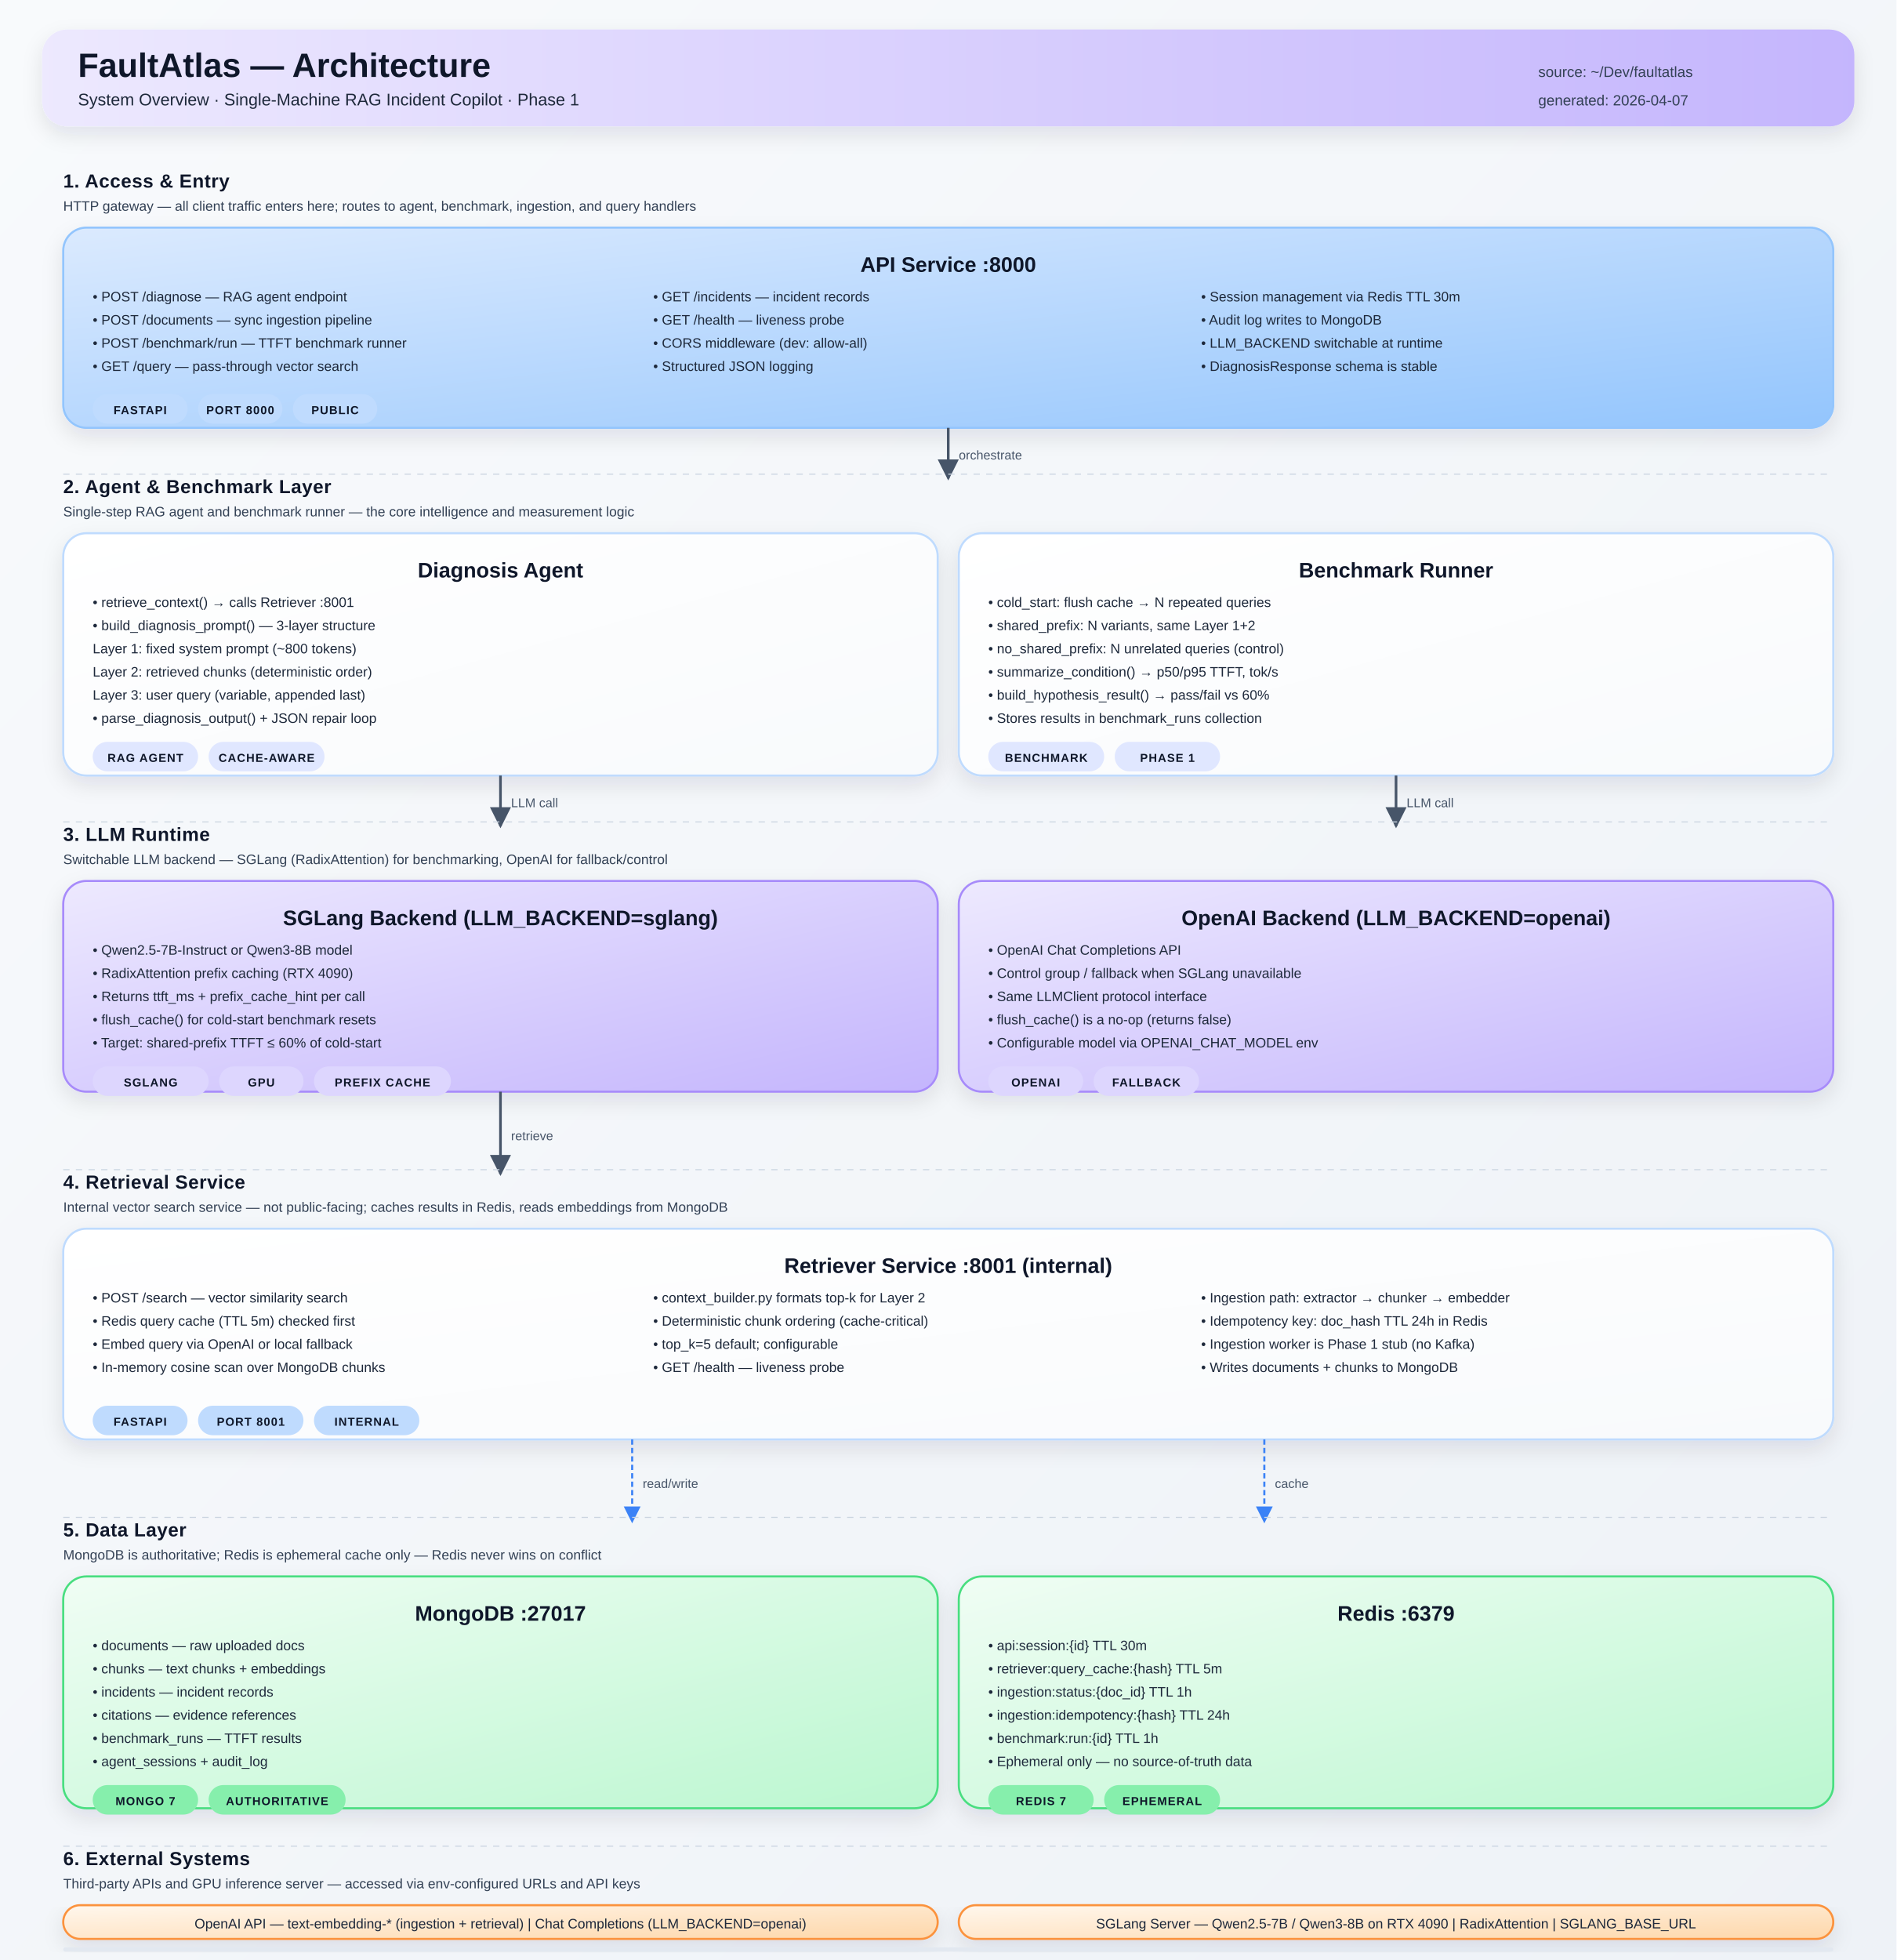
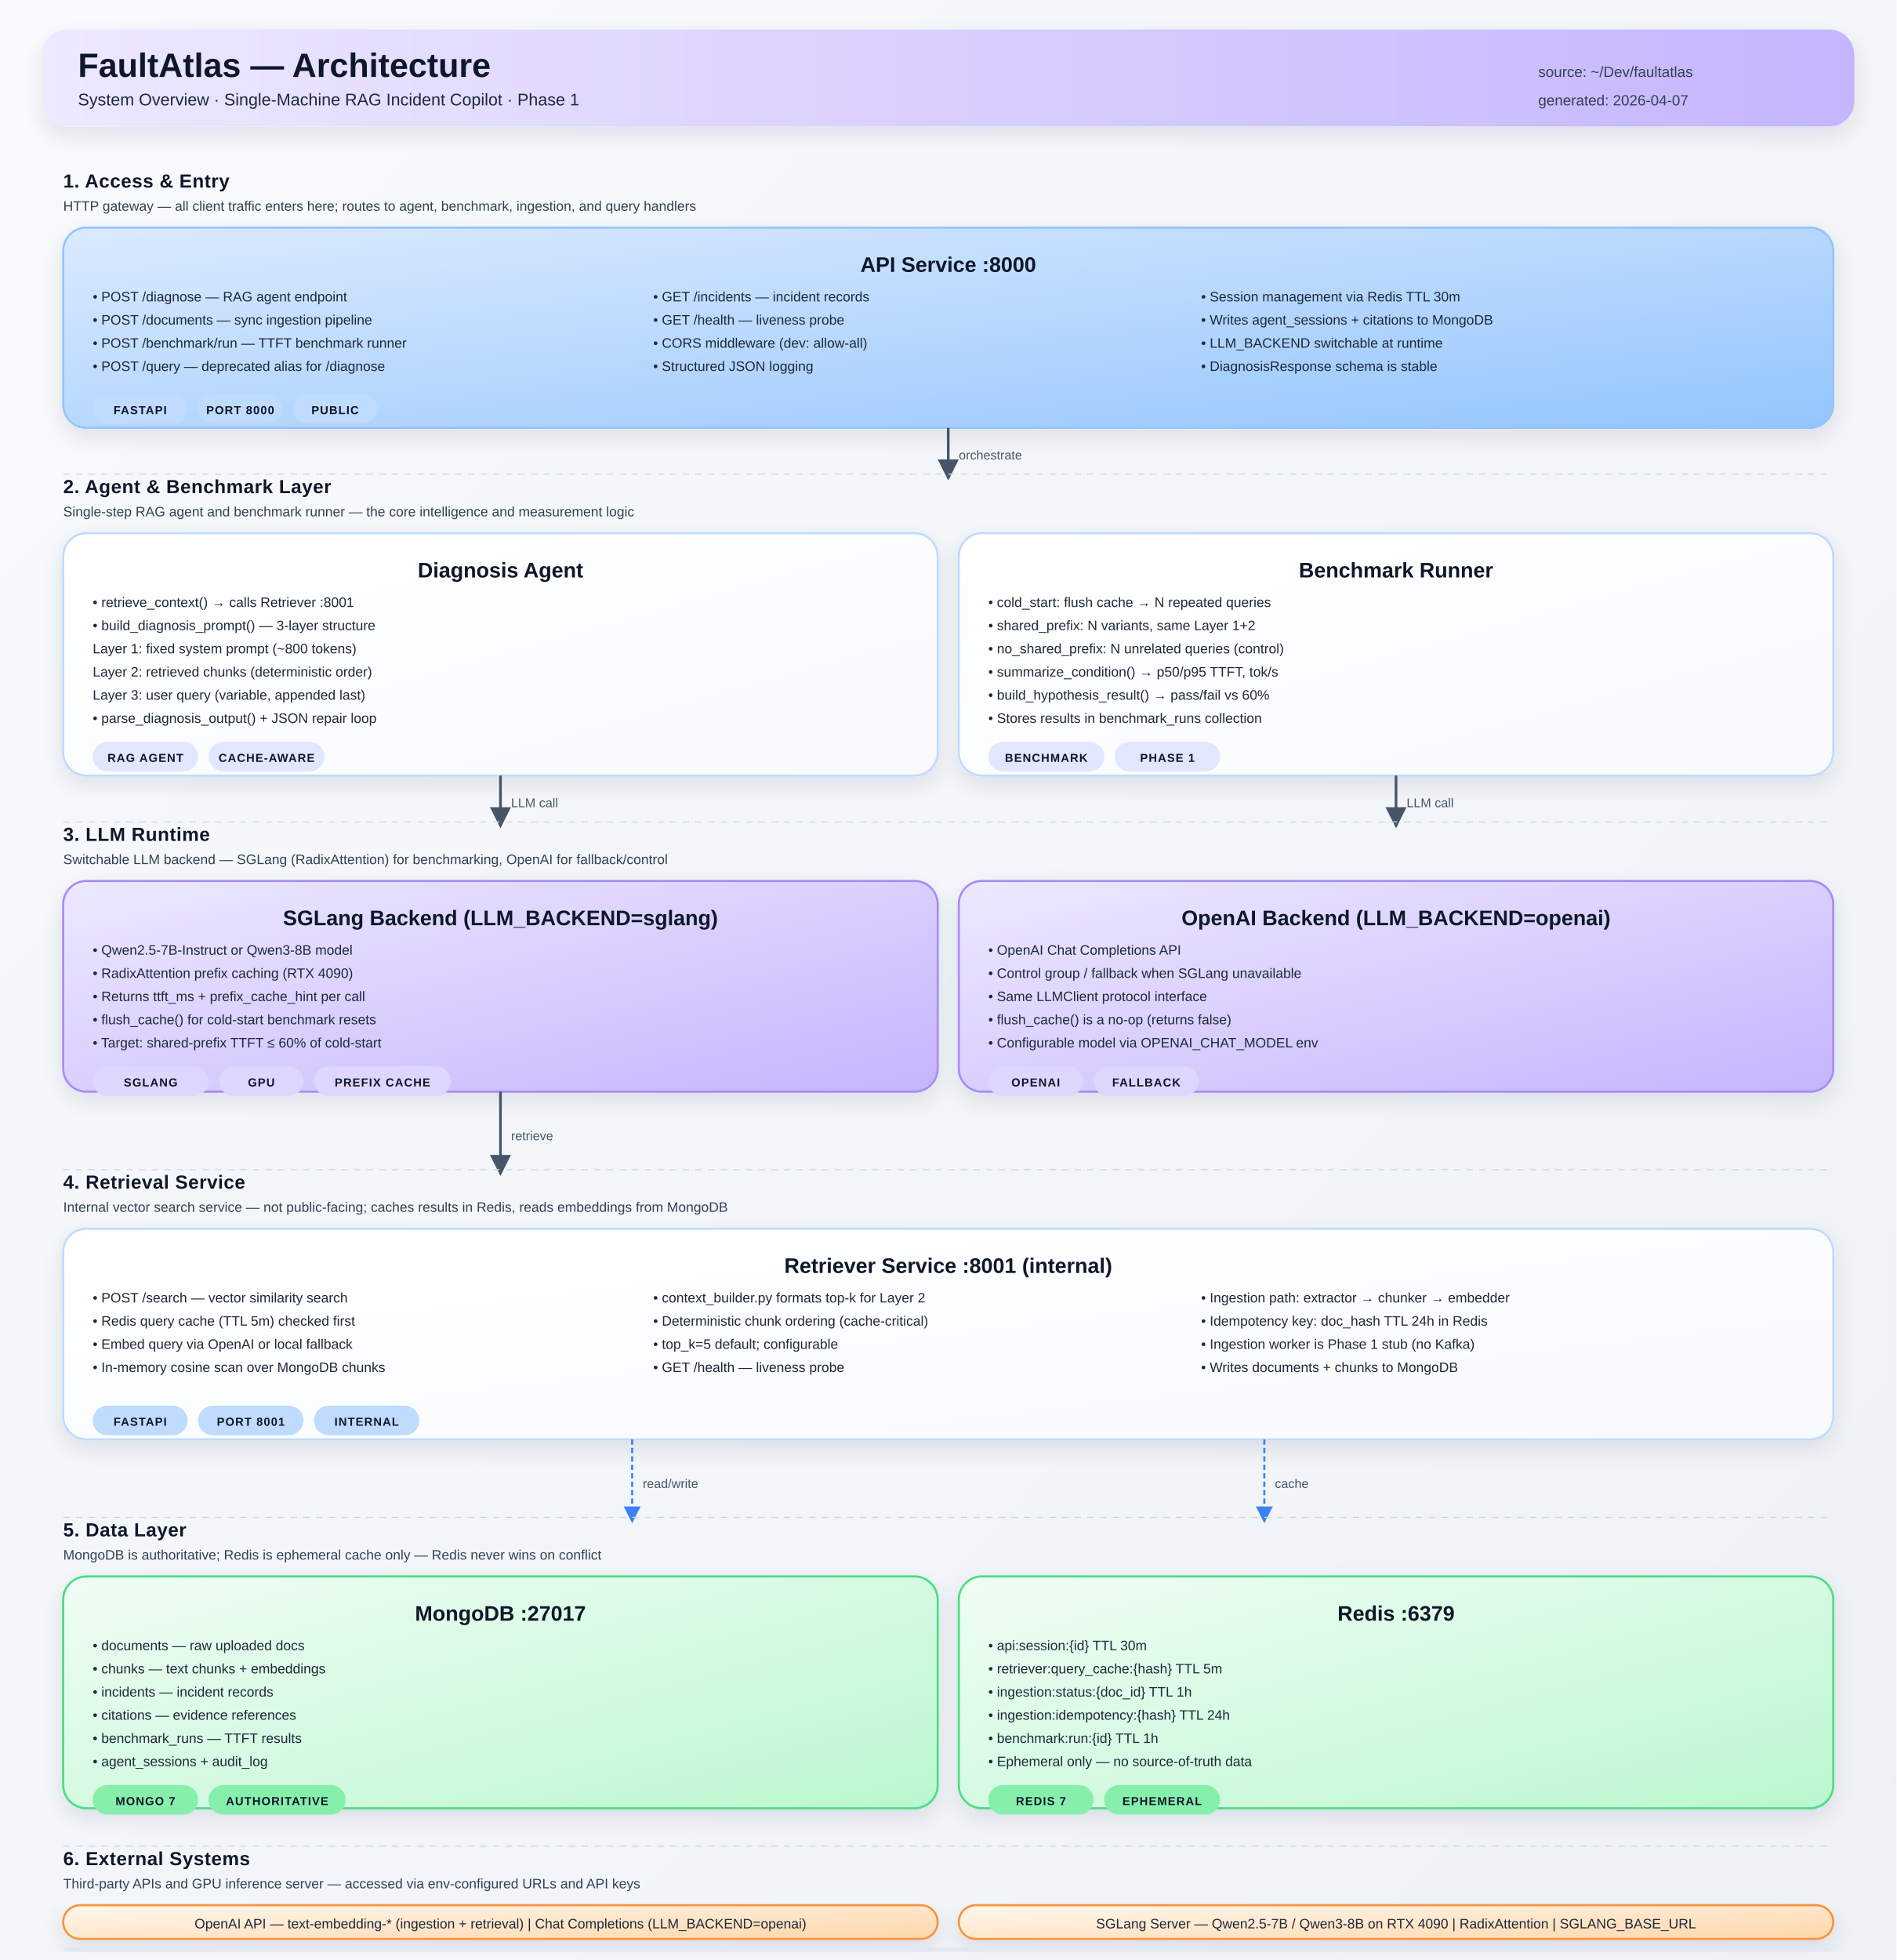
<svg xmlns="http://www.w3.org/2000/svg" width="1800" height="1860" viewBox="0 0 1800 1860" role="img" aria-labelledby="arch-title arch-desc">
  <defs>
    <linearGradient id="bg" x1="0%" y1="0%" x2="100%" y2="100%">
      <stop offset="0%" stop-color="#f8fafc" />
      <stop offset="100%" stop-color="#eef2f7" />
    </linearGradient>
    <linearGradient id="headerGrad" x1="0%" y1="0%" x2="100%" y2="0%">
      <stop offset="0%" stop-color="#ede9fe" />
      <stop offset="100%" stop-color="#c4b5fd" />
    </linearGradient>
    <linearGradient id="portalGrad" x1="0%" y1="0%" x2="100%" y2="100%">
      <stop offset="0%" stop-color="#dbeafe" />
      <stop offset="100%" stop-color="#93c5fd" />
    </linearGradient>
    <linearGradient id="agentGrad" x1="0%" y1="0%" x2="100%" y2="100%">
      <stop offset="0%" stop-color="#ffffff" />
      <stop offset="100%" stop-color="#f8fafc" />
    </linearGradient>
    <linearGradient id="runtimeGrad" x1="0%" y1="0%" x2="100%" y2="100%">
      <stop offset="0%" stop-color="#ede9fe" />
      <stop offset="100%" stop-color="#c4b5fd" />
    </linearGradient>
    <linearGradient id="dataGrad" x1="0%" y1="0%" x2="100%" y2="100%">
      <stop offset="0%" stop-color="#f0fdf4" />
      <stop offset="100%" stop-color="#bbf7d0" />
    </linearGradient>
    <linearGradient id="extGrad" x1="0%" y1="0%" x2="100%" y2="100%">
      <stop offset="0%" stop-color="#fff7ed" />
      <stop offset="100%" stop-color="#fed7aa" />
    </linearGradient>
    <linearGradient id="monitorGrad" x1="0%" y1="0%" x2="100%" y2="100%">
      <stop offset="0%" stop-color="#fef3c7" />
      <stop offset="100%" stop-color="#fde68a" />
    </linearGradient>
    <linearGradient id="repoGrad" x1="0%" y1="0%" x2="100%" y2="100%">
      <stop offset="0%" stop-color="#ecfeff" />
      <stop offset="100%" stop-color="#cffafe" />
    </linearGradient>
    <filter id="shadow" x="-20%" y="-20%" width="140%" height="160%">
      <feDropShadow dx="0" dy="8" stdDeviation="10" flood-color="#0f172a" flood-opacity="0.10" />
    </filter>
    <marker id="arrow" viewBox="0 0 10 10" refX="9" refY="5" markerWidth="8" markerHeight="8" orient="auto-start-reverse">
      <path d="M 0 0 L 10 5 L 0 10 z" fill="#475569" />
    </marker>
    <marker id="arrow-blue" viewBox="0 0 10 10" refX="9" refY="5" markerWidth="8" markerHeight="8" orient="auto-start-reverse">
      <path d="M 0 0 L 10 5 L 0 10 z" fill="#3b82f6" />
    </marker>
    <style>
      .arch-title    { font: 700 32px 'Helvetica Neue', Arial, sans-serif; fill: #0f172a; }
      .arch-subtitle { font: 500 16px 'Helvetica Neue', Arial, sans-serif; fill: #1e293b; }
      .arch-meta     { font: 500 14px 'Helvetica Neue', Arial, sans-serif; fill: #334155; }
      .sec-title     { font: 700 18px 'Helvetica Neue', Arial, sans-serif; fill: #0f172a; letter-spacing: 0.4px; }
      .sec-caption   { font: 500 13px 'Helvetica Neue', Arial, sans-serif; fill: #334155; }
      .box-title     { font: 700 20px 'Helvetica Neue', Arial, sans-serif; fill: #0f172a; }
      .box-body      { font: 500 13px 'Helvetica Neue', Arial, sans-serif; fill: #1e293b; }
      .box-small     { font: 500 12px 'Helvetica Neue', Arial, sans-serif; fill: #334155; }
      .mono          { font: 600 12px Menlo, Monaco, Consolas, monospace; fill: #0f172a; }
      .pill          { font: 700 11px 'Helvetica Neue', Arial, sans-serif; fill: #0f172a; letter-spacing: 0.8px; }
      .flow-label    { font: 500 12px 'Helvetica Neue', Arial, sans-serif; fill: #475569; }
      .divider       { stroke: #cbd5e1; stroke-width: 1; stroke-dasharray: 6 6; }
      .connector     { stroke: #475569; stroke-width: 2.5; fill: none; marker-end: url(#arrow); }
      .soft-conn     { stroke: #64748b; stroke-width: 2; fill: none; marker-end: url(#arrow); }
      .data-conn     { stroke: #3b82f6; stroke-width: 2; fill: none; stroke-dasharray: 5 3; marker-end: url(#arrow-blue); }
      .async-conn    { stroke: #94a3b8; stroke-width: 1.5; fill: none; stroke-dasharray: 6 3; marker-end: url(#arrow); }
    </style>
  </defs>
  <rect width="1800" height="1860" fill="url(#bg)" />
  <rect x="40" y="28" width="1720" height="92" rx="24" fill="url(#headerGrad)" filter="url(#shadow)" />
  <text x="74" y="73" class="arch-title">FaultAtlas — Architecture</text>
  <text x="74" y="100" class="arch-subtitle">System Overview · Single-Machine RAG Incident Copilot · Phase 1</text>
  <text x="1460" y="73" class="arch-meta">source: ~/Dev/faultatlas</text>
  <text x="1460" y="100" class="arch-meta">generated: 2026-04-07</text>
  <text x="60" y="178" class="sec-title">1. Access &amp; Entry</text>
  <text x="60" y="200" class="sec-caption">HTTP gateway — all client traffic enters here; routes to agent, benchmark, ingestion, and query handlers</text>
  <rect x="60" y="216" width="1680" height="190" rx="22" fill="url(#portalGrad)" stroke="#93c5fd" stroke-width="2" filter="url(#shadow)" />
  <text x="900" y="258" text-anchor="middle" class="box-title">API Service  :8000</text>
  <text x="88" y="286" class="box-body">• POST /diagnose — RAG agent endpoint</text>
  <text x="88" y="308" class="box-body">• POST /documents — sync ingestion pipeline</text>
  <text x="88" y="330" class="box-body">• POST /benchmark/run — TTFT benchmark runner</text>
-   <text x="88" y="352" class="box-body">• GET  /query — pass-through vector search</text>
+   <text x="88" y="352" class="box-body">• POST /query — deprecated alias for /diagnose</text>
  <text x="620" y="286" class="box-body">• GET  /incidents — incident records</text>
  <text x="620" y="308" class="box-body">• GET  /health — liveness probe</text>
  <text x="620" y="330" class="box-body">• CORS middleware (dev: allow-all)</text>
  <text x="620" y="352" class="box-body">• Structured JSON logging</text>
  <text x="1140" y="286" class="box-body">• Session management via Redis TTL 30m</text>
-   <text x="1140" y="308" class="box-body">• Audit log writes to MongoDB</text>
+   <text x="1140" y="308" class="box-body">• Writes agent_sessions + citations to MongoDB</text>
  <text x="1140" y="330" class="box-body">• LLM_BACKEND switchable at runtime</text>
  <text x="1140" y="352" class="box-body">• DiagnosisResponse schema is stable</text>
  <rect x="88" y="374" width="90" height="28" rx="14" fill="#bfdbfe" />
  <text x="133" y="393" text-anchor="middle" class="pill">FASTAPI</text>
  <rect x="188" y="374" width="80" height="28" rx="14" fill="#bfdbfe" />
  <text x="228" y="393" text-anchor="middle" class="pill">PORT 8000</text>
  <rect x="278" y="374" width="80" height="28" rx="14" fill="#bfdbfe" />
  <text x="318" y="393" text-anchor="middle" class="pill">PUBLIC</text>
  <line x1="900" y1="406" x2="900" y2="454" class="connector" />
  <text x="910" y="436" class="flow-label">orchestrate</text>
  <line x1="60" y1="450" x2="1740" y2="450" class="divider" />
  <text x="60" y="468" class="sec-title">2. Agent &amp; Benchmark Layer</text>
  <text x="60" y="490" class="sec-caption">Single-step RAG agent and benchmark runner — the core intelligence and measurement logic</text>
  <rect x="60" y="506" width="830" height="230" rx="22" fill="url(#agentGrad)" stroke="#bfdbfe" stroke-width="2" filter="url(#shadow)" />
  <text x="475" y="548" text-anchor="middle" class="box-title">Diagnosis Agent</text>
  <text x="88" y="576" class="box-body">• retrieve_context() → calls Retriever :8001</text>
  <text x="88" y="598" class="box-body">• build_diagnosis_prompt() — 3-layer structure</text>
  <text x="88" y="620" class="box-body">  Layer 1: fixed system prompt (~800 tokens)</text>
  <text x="88" y="642" class="box-body">  Layer 2: retrieved chunks (deterministic order)</text>
  <text x="88" y="664" class="box-body">  Layer 3: user query (variable, appended last)</text>
  <text x="88" y="686" class="box-body">• parse_diagnosis_output() + JSON repair loop</text>
  <rect x="88" y="704" width="100" height="28" rx="14" fill="#e0e7ff" />
  <text x="138" y="723" text-anchor="middle" class="pill">RAG AGENT</text>
  <rect x="198" y="704" width="110" height="28" rx="14" fill="#e0e7ff" />
  <text x="253" y="723" text-anchor="middle" class="pill">CACHE-AWARE</text>
  <rect x="910" y="506" width="830" height="230" rx="22" fill="url(#agentGrad)" stroke="#bfdbfe" stroke-width="2" filter="url(#shadow)" />
  <text x="1325" y="548" text-anchor="middle" class="box-title">Benchmark Runner</text>
  <text x="938" y="576" class="box-body">• cold_start: flush cache → N repeated queries</text>
  <text x="938" y="598" class="box-body">• shared_prefix: N variants, same Layer 1+2</text>
  <text x="938" y="620" class="box-body">• no_shared_prefix: N unrelated queries (control)</text>
  <text x="938" y="642" class="box-body">• summarize_condition() → p50/p95 TTFT, tok/s</text>
  <text x="938" y="664" class="box-body">• build_hypothesis_result() → pass/fail vs 60%</text>
  <text x="938" y="686" class="box-body">• Stores results in benchmark_runs collection</text>
  <rect x="938" y="704" width="110" height="28" rx="14" fill="#e0e7ff" />
  <text x="993" y="723" text-anchor="middle" class="pill">BENCHMARK</text>
  <rect x="1058" y="704" width="100" height="28" rx="14" fill="#e0e7ff" />
  <text x="1108" y="723" text-anchor="middle" class="pill">PHASE 1</text>
  <line x1="475" y1="736" x2="475" y2="784" class="connector" />
  <line x1="1325" y1="736" x2="1325" y2="784" class="connector" />
  <text x="485" y="766" class="flow-label">LLM call</text>
  <text x="1335" y="766" class="flow-label">LLM call</text>
  <line x1="60" y1="780" x2="1740" y2="780" class="divider" />
  <text x="60" y="798" class="sec-title">3. LLM Runtime</text>
  <text x="60" y="820" class="sec-caption">Switchable LLM backend — SGLang (RadixAttention) for benchmarking, OpenAI for fallback/control</text>
  <rect x="60" y="836" width="830" height="200" rx="22" fill="url(#runtimeGrad)" stroke="#a78bfa" stroke-width="2" filter="url(#shadow)" />
  <text x="475" y="878" text-anchor="middle" class="box-title">SGLang Backend  (LLM_BACKEND=sglang)</text>
  <text x="88" y="906" class="box-body">• Qwen2.5-7B-Instruct or Qwen3-8B model</text>
  <text x="88" y="928" class="box-body">• RadixAttention prefix caching (RTX 4090)</text>
  <text x="88" y="950" class="box-body">• Returns ttft_ms + prefix_cache_hint per call</text>
  <text x="88" y="972" class="box-body">• flush_cache() for cold-start benchmark resets</text>
  <text x="88" y="994" class="box-body">• Target: shared-prefix TTFT ≤ 60% of cold-start</text>
  <rect x="88" y="1012" width="110" height="28" rx="14" fill="#ddd6fe" />
  <text x="143" y="1031" text-anchor="middle" class="pill">SGLANG</text>
  <rect x="208" y="1012" width="80" height="28" rx="14" fill="#ddd6fe" />
  <text x="248" y="1031" text-anchor="middle" class="pill">GPU</text>
  <rect x="298" y="1012" width="130" height="28" rx="14" fill="#ddd6fe" />
  <text x="363" y="1031" text-anchor="middle" class="pill">PREFIX CACHE</text>
  <rect x="910" y="836" width="830" height="200" rx="22" fill="url(#runtimeGrad)" stroke="#a78bfa" stroke-width="2" filter="url(#shadow)" />
  <text x="1325" y="878" text-anchor="middle" class="box-title">OpenAI Backend  (LLM_BACKEND=openai)</text>
  <text x="938" y="906" class="box-body">• OpenAI Chat Completions API</text>
  <text x="938" y="928" class="box-body">• Control group / fallback when SGLang unavailable</text>
  <text x="938" y="950" class="box-body">• Same LLMClient protocol interface</text>
  <text x="938" y="972" class="box-body">• flush_cache() is a no-op (returns false)</text>
  <text x="938" y="994" class="box-body">• Configurable model via OPENAI_CHAT_MODEL env</text>
  <rect x="938" y="1012" width="90" height="28" rx="14" fill="#ddd6fe" />
  <text x="983" y="1031" text-anchor="middle" class="pill">OPENAI</text>
  <rect x="1038" y="1012" width="100" height="28" rx="14" fill="#ddd6fe" />
  <text x="1088" y="1031" text-anchor="middle" class="pill">FALLBACK</text>
  <path d="M 475,1036 C 475,1070 475,1090 475,1114" class="connector" />
  <text x="485" y="1082" class="flow-label">retrieve</text>
  <line x1="60" y1="1110" x2="1740" y2="1110" class="divider" />
  <text x="60" y="1128" class="sec-title">4. Retrieval Service</text>
  <text x="60" y="1150" class="sec-caption">Internal vector search service — not public-facing; caches results in Redis, reads embeddings from MongoDB</text>
  <rect x="60" y="1166" width="1680" height="200" rx="22" fill="url(#agentGrad)" stroke="#bfdbfe" stroke-width="2" filter="url(#shadow)" />
  <text x="900" y="1208" text-anchor="middle" class="box-title">Retriever Service  :8001  (internal)</text>
  <text x="88" y="1236" class="box-body">• POST /search — vector similarity search</text>
  <text x="88" y="1258" class="box-body">• Redis query cache (TTL 5m) checked first</text>
  <text x="88" y="1280" class="box-body">• Embed query via OpenAI or local fallback</text>
  <text x="88" y="1302" class="box-body">• In-memory cosine scan over MongoDB chunks</text>
  <text x="620" y="1236" class="box-body">• context_builder.py formats top-k for Layer 2</text>
  <text x="620" y="1258" class="box-body">• Deterministic chunk ordering (cache-critical)</text>
  <text x="620" y="1280" class="box-body">• top_k=5 default; configurable</text>
  <text x="620" y="1302" class="box-body">• GET /health — liveness probe</text>
  <text x="1140" y="1236" class="box-body">• Ingestion path: extractor → chunker → embedder</text>
  <text x="1140" y="1258" class="box-body">• Idempotency key: doc_hash TTL 24h in Redis</text>
  <text x="1140" y="1280" class="box-body">• Ingestion worker is Phase 1 stub (no Kafka)</text>
  <text x="1140" y="1302" class="box-body">• Writes documents + chunks to MongoDB</text>
  <rect x="88" y="1334" width="90" height="28" rx="14" fill="#bfdbfe" />
  <text x="133" y="1353" text-anchor="middle" class="pill">FASTAPI</text>
  <rect x="188" y="1334" width="100" height="28" rx="14" fill="#bfdbfe" />
  <text x="238" y="1353" text-anchor="middle" class="pill">PORT 8001</text>
  <rect x="298" y="1334" width="100" height="28" rx="14" fill="#bfdbfe" />
  <text x="348" y="1353" text-anchor="middle" class="pill">INTERNAL</text>
  <path d="M 600,1366 C 600,1400 600,1420 600,1444" class="data-conn" />
  <path d="M 1200,1366 C 1200,1400 1200,1420 1200,1444" class="data-conn" />
  <text x="610" y="1412" class="flow-label">read/write</text>
  <text x="1210" y="1412" class="flow-label">cache</text>
  <line x1="60" y1="1440" x2="1740" y2="1440" class="divider" />
  <text x="60" y="1458" class="sec-title">5. Data Layer</text>
  <text x="60" y="1480" class="sec-caption">MongoDB is authoritative; Redis is ephemeral cache only — Redis never wins on conflict</text>
  <rect x="60" y="1496" width="830" height="220" rx="22" fill="url(#dataGrad)" stroke="#4ade80" stroke-width="2" filter="url(#shadow)" />
  <text x="475" y="1538" text-anchor="middle" class="box-title">MongoDB  :27017</text>
  <text x="88" y="1566" class="box-body">• documents — raw uploaded docs</text>
  <text x="88" y="1588" class="box-body">• chunks — text chunks + embeddings</text>
  <text x="88" y="1610" class="box-body">• incidents — incident records</text>
  <text x="88" y="1632" class="box-body">• citations — evidence references</text>
  <text x="88" y="1654" class="box-body">• benchmark_runs — TTFT results</text>
  <text x="88" y="1676" class="box-body">• agent_sessions + audit_log</text>
  <rect x="88" y="1694" width="100" height="28" rx="14" fill="#86efac" />
  <text x="138" y="1713" text-anchor="middle" class="pill">MONGO 7</text>
  <rect x="198" y="1694" width="130" height="28" rx="14" fill="#86efac" />
  <text x="263" y="1713" text-anchor="middle" class="pill">AUTHORITATIVE</text>
  <rect x="910" y="1496" width="830" height="220" rx="22" fill="url(#dataGrad)" stroke="#4ade80" stroke-width="2" filter="url(#shadow)" />
  <text x="1325" y="1538" text-anchor="middle" class="box-title">Redis  :6379</text>
  <text x="938" y="1566" class="box-body">• api:session:{id}  TTL 30m</text>
  <text x="938" y="1588" class="box-body">• retriever:query_cache:{hash}  TTL 5m</text>
  <text x="938" y="1610" class="box-body">• ingestion:status:{doc_id}  TTL 1h</text>
  <text x="938" y="1632" class="box-body">• ingestion:idempotency:{hash}  TTL 24h</text>
  <text x="938" y="1654" class="box-body">• benchmark:run:{id}  TTL 1h</text>
  <text x="938" y="1676" class="box-body">• Ephemeral only — no source-of-truth data</text>
  <rect x="938" y="1694" width="100" height="28" rx="14" fill="#86efac" />
  <text x="988" y="1713" text-anchor="middle" class="pill">REDIS 7</text>
  <rect x="1048" y="1694" width="110" height="28" rx="14" fill="#86efac" />
  <text x="1103" y="1713" text-anchor="middle" class="pill">EPHEMERAL</text>
  <line x1="60" y1="1752" x2="1740" y2="1752" class="divider" />
  <text x="60" y="1770" class="sec-title">6. External Systems</text>
  <text x="60" y="1792" class="sec-caption">Third-party APIs and GPU inference server — accessed via env-configured URLs and API keys</text>
  <rect x="60" y="1808" width="830" height="32" rx="16" fill="url(#extGrad)" stroke="#fb923c" stroke-width="2" filter="url(#shadow)" />
  <text x="475" y="1830" text-anchor="middle" class="box-body">OpenAI API — text-embedding-* (ingestion + retrieval)  |  Chat Completions (LLM_BACKEND=openai)</text>
  <rect x="910" y="1808" width="830" height="32" rx="16" fill="url(#extGrad)" stroke="#fb923c" stroke-width="2" filter="url(#shadow)" />
  <text x="1325" y="1830" text-anchor="middle" class="box-body">SGLang Server — Qwen2.5-7B / Qwen3-8B on RTX 4090  |  RadixAttention  |  SGLANG_BASE_URL</text>
  <rect x="60" y="1848" width="1680" height="4" rx="2" fill="#e2e8f0" />
</svg>
